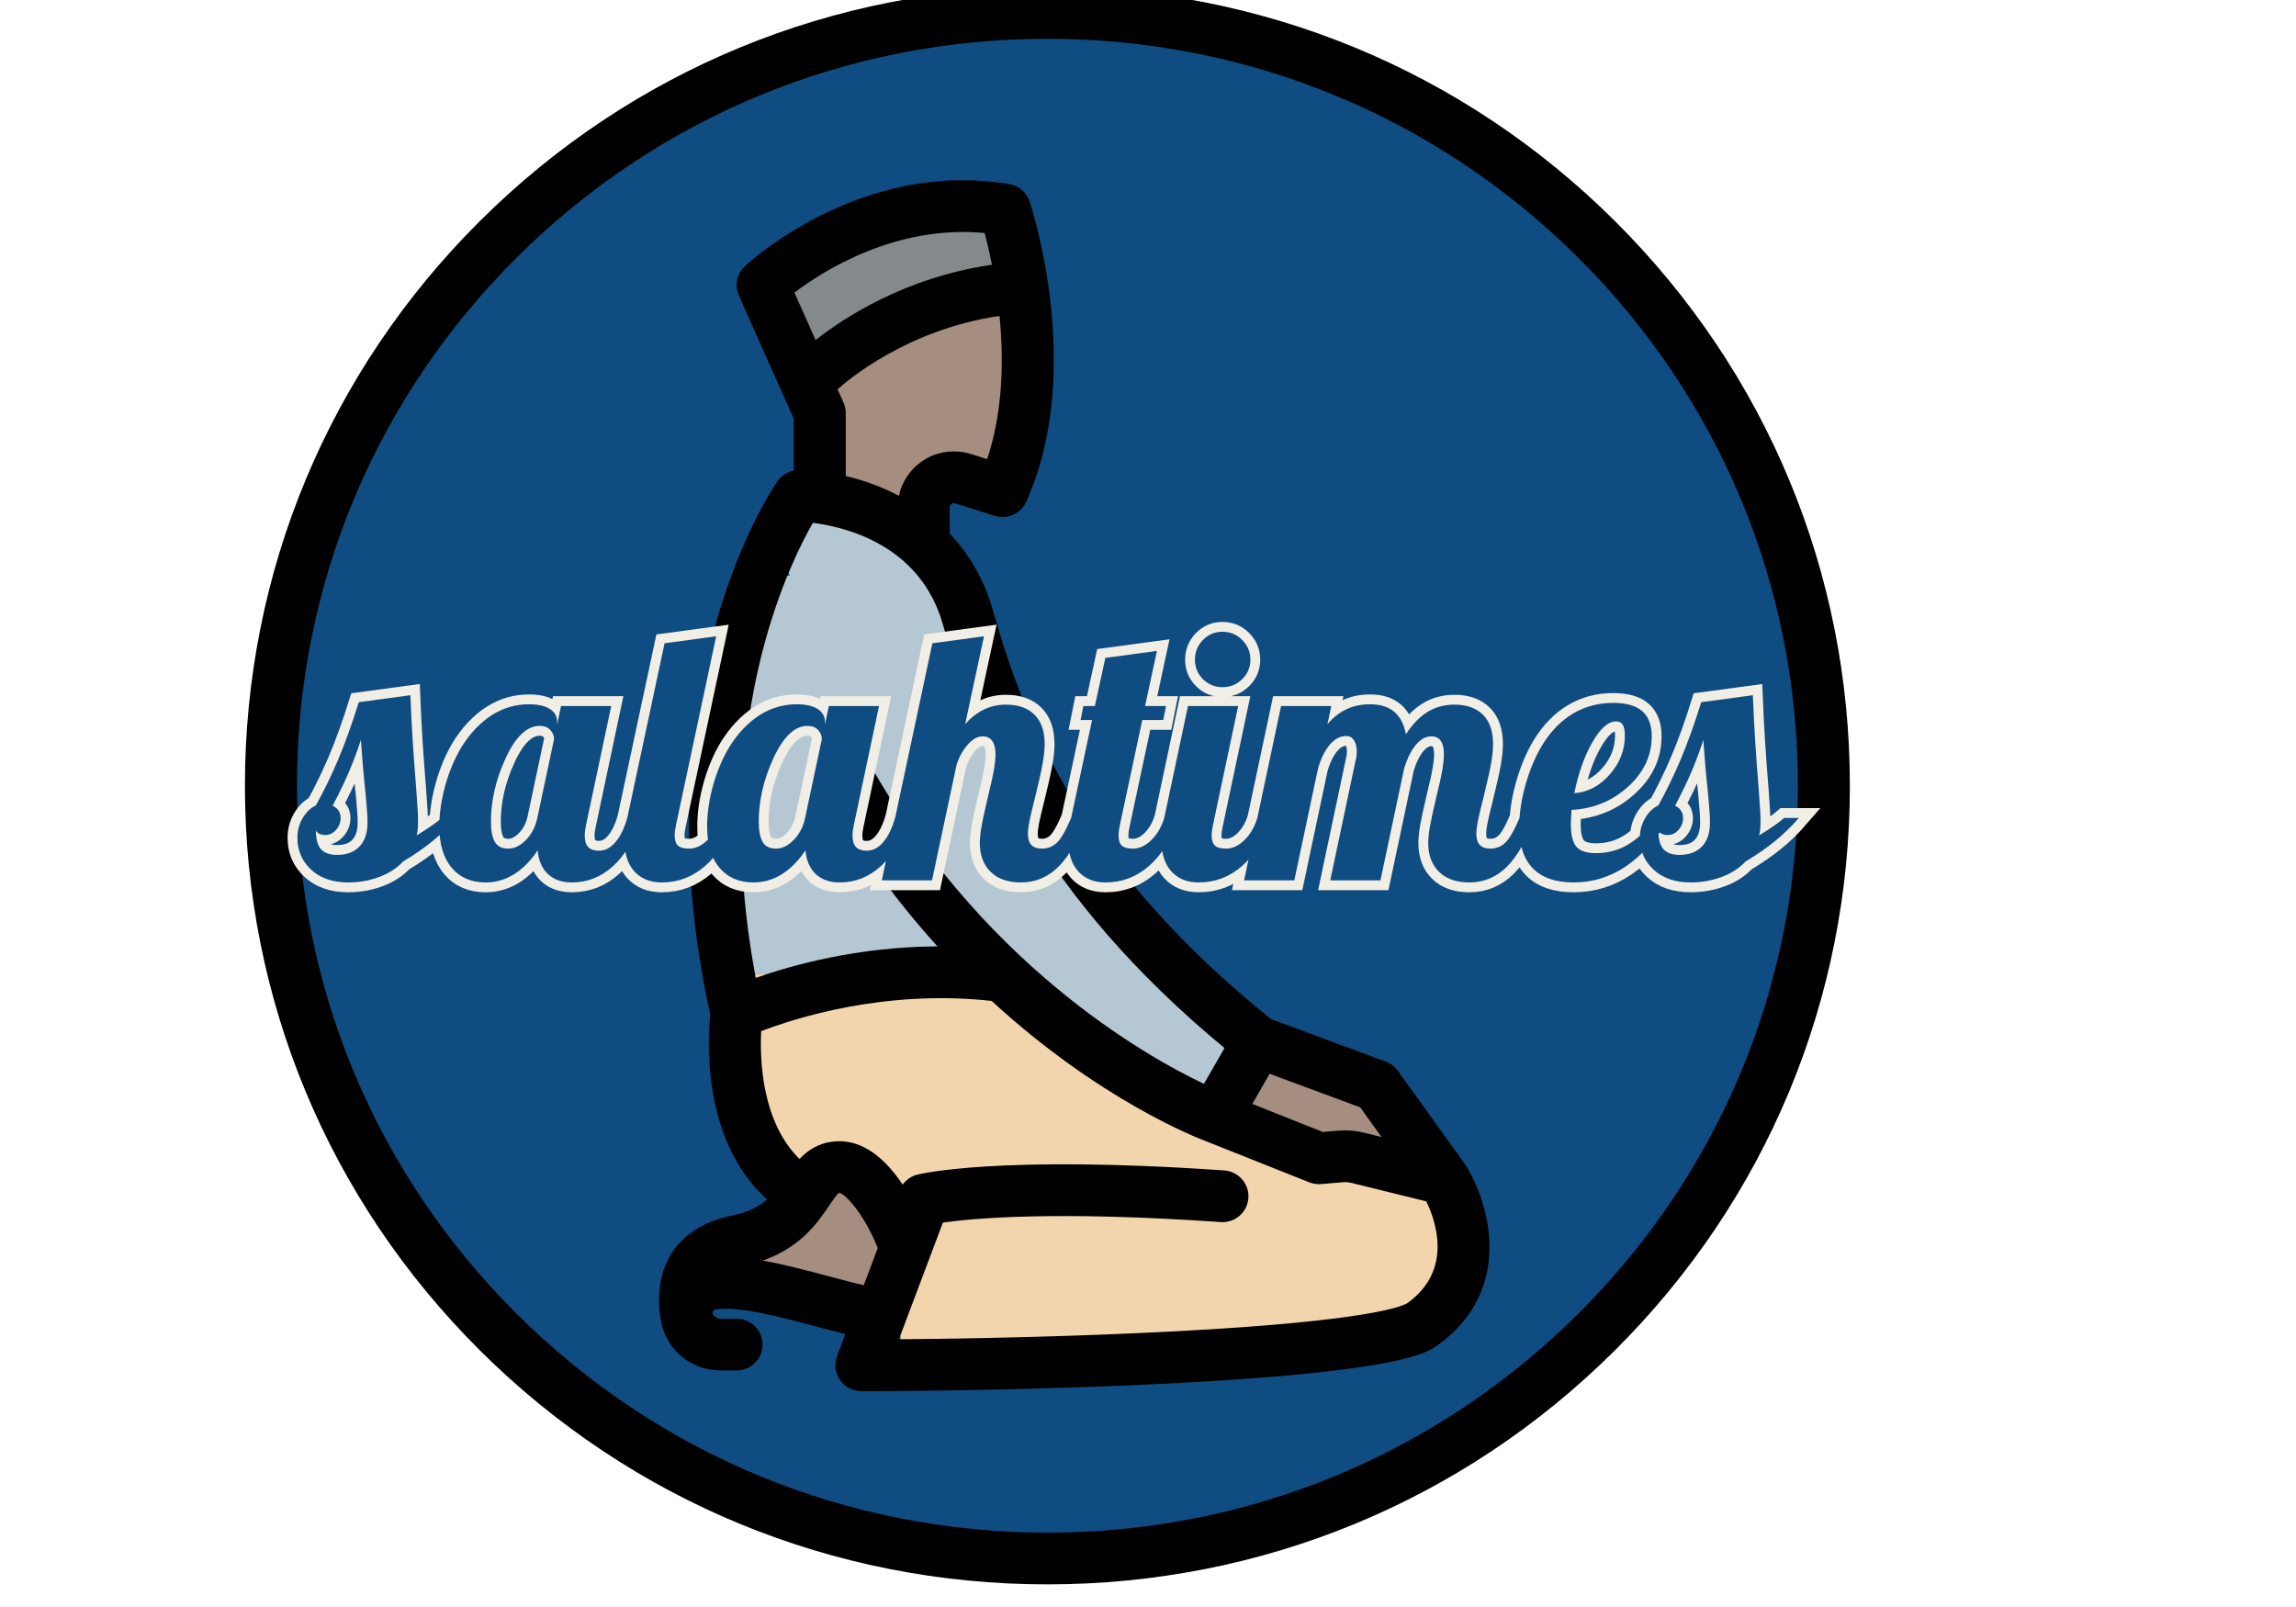
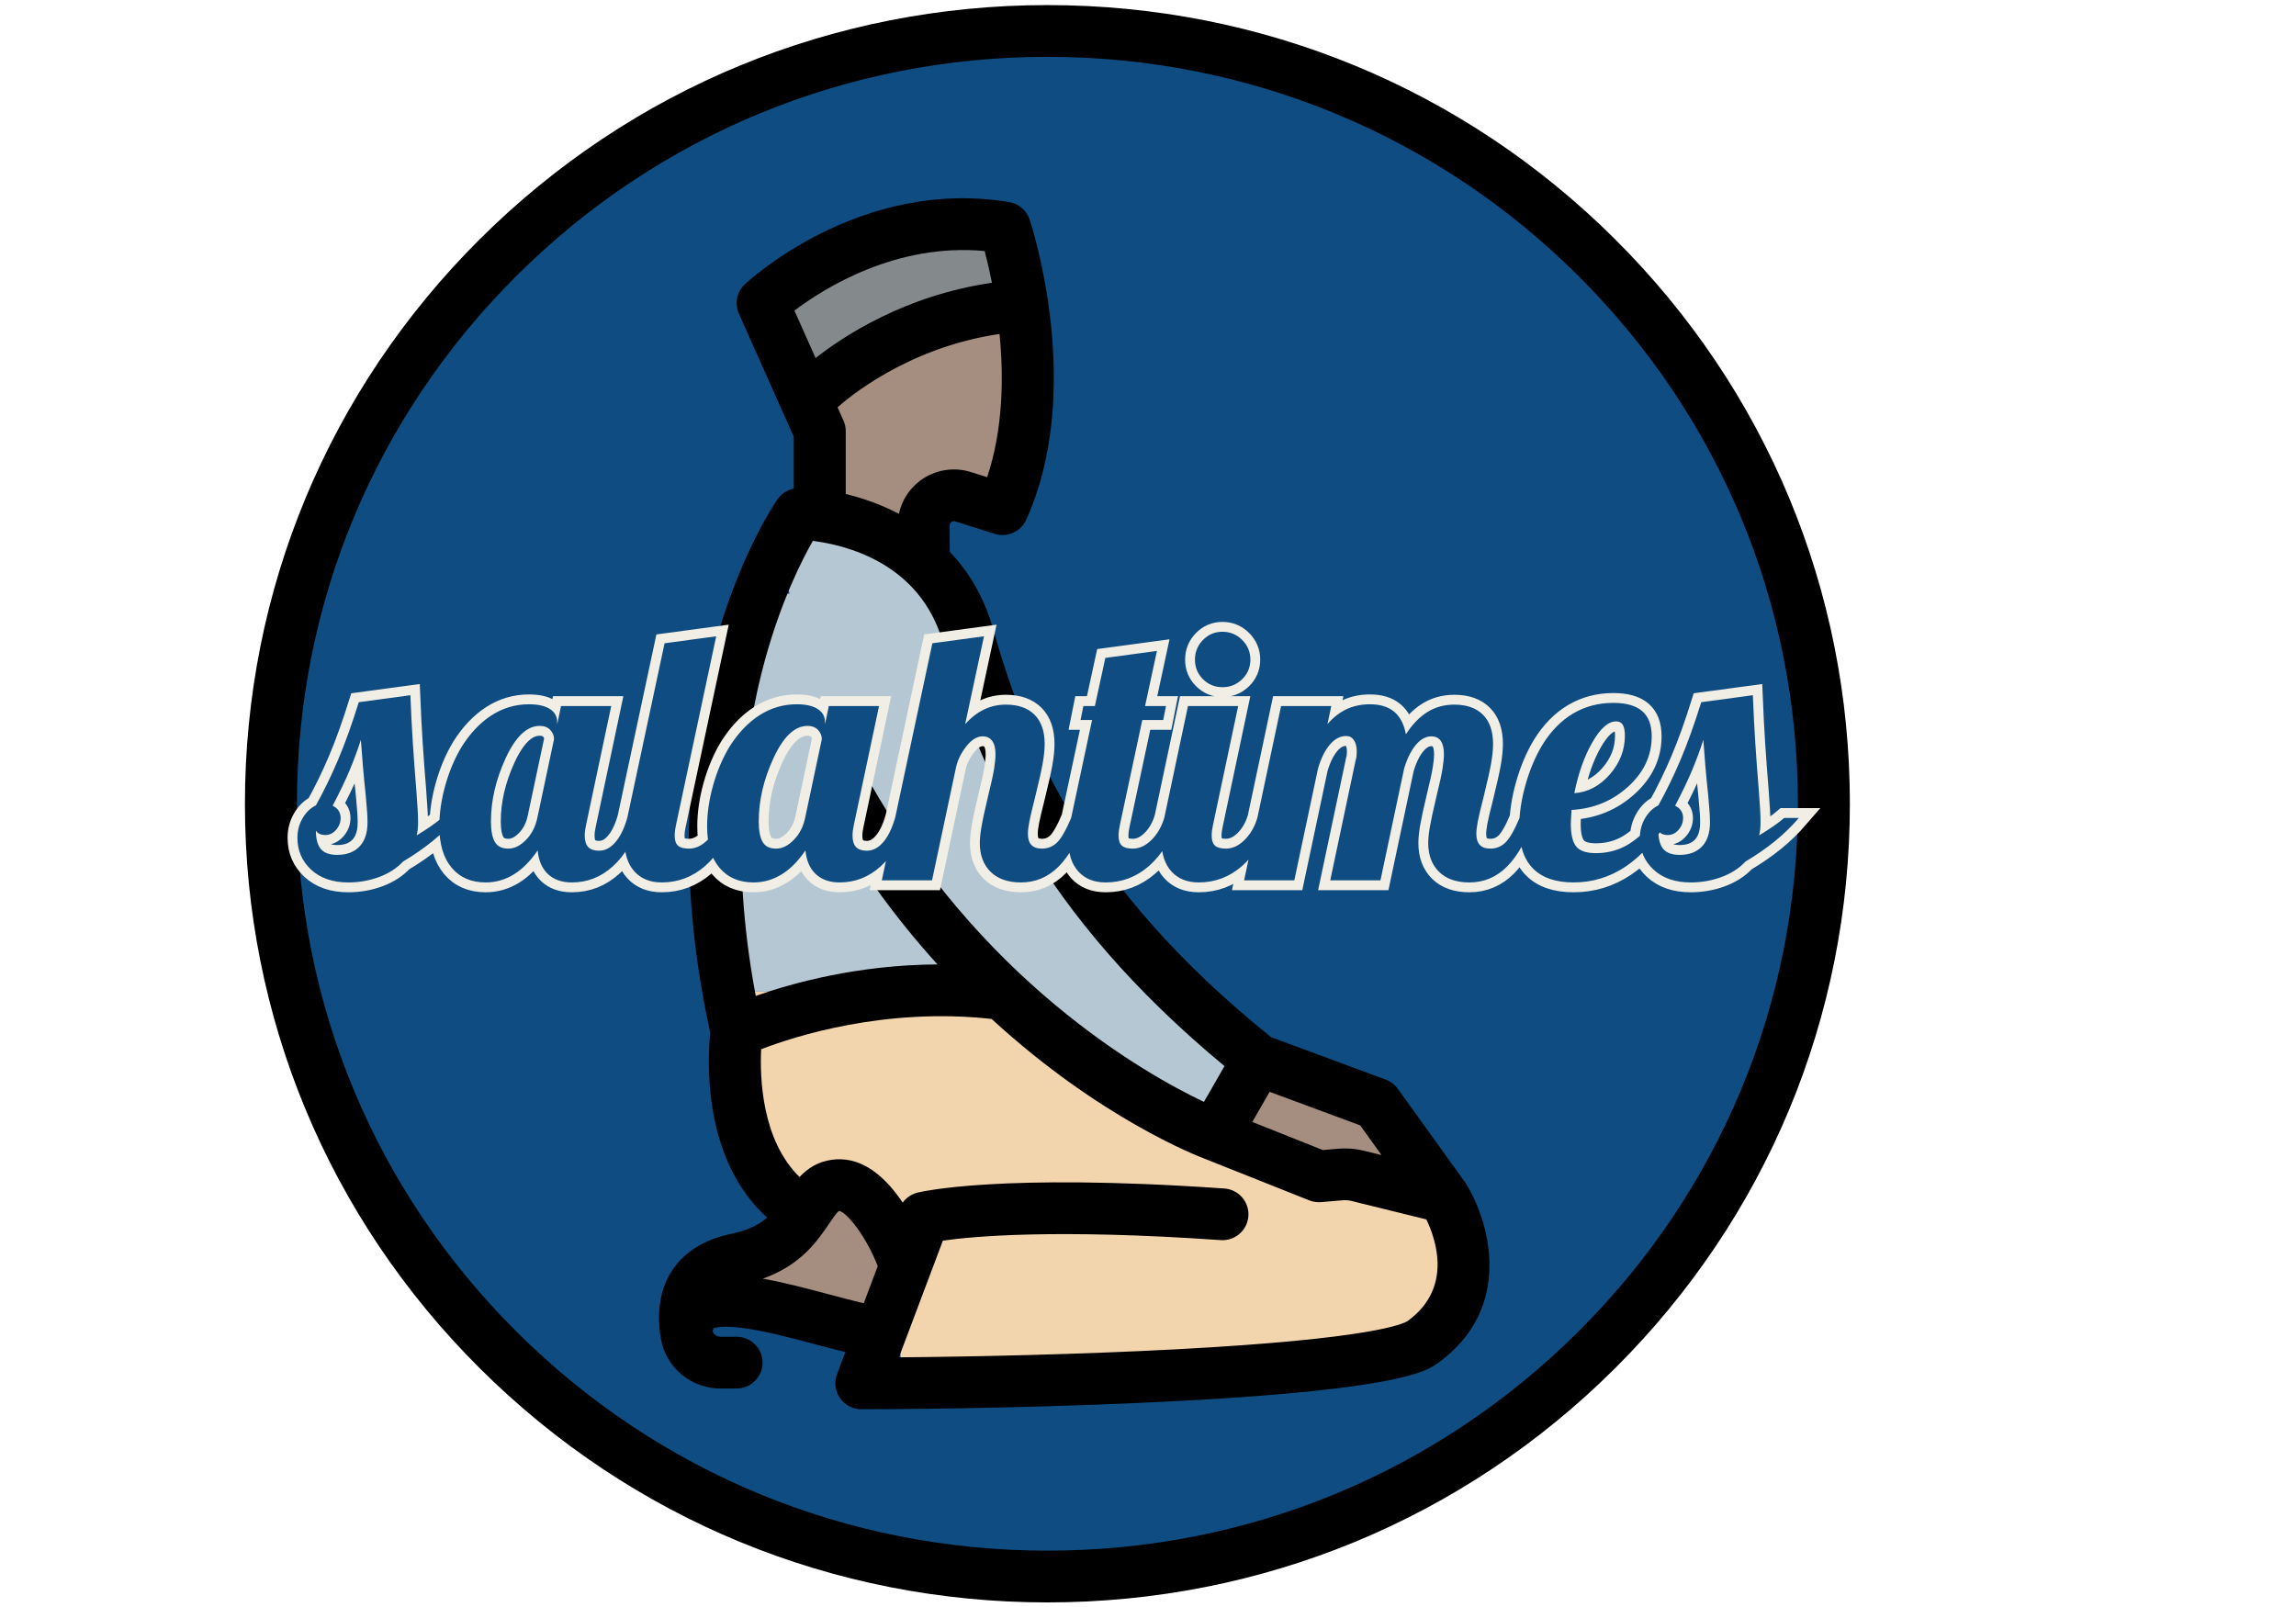
<svg xmlns="http://www.w3.org/2000/svg" width="1400" height="980">
  <path d="M-62.344-11.825h802v602h-802v-602z" fill="none" />
  <g stroke="null">
-     <path stroke-opacity="null" stroke-width="null" fill="#0f4c81" d="M1111.074 475.765a471.284 465.613 0 01-471.285 465.614 471.284 465.613 0 01-471.285-465.614A471.284 465.613 0 01639.789 10.152a471.284 465.613 0 01471.285 465.613z" />
-     <path fill-opacity="null" stroke-opacity="null" stroke-width="null" fill="#f3d5ad" d="M604.432 713.733l52.208-82.398 129.336 81.947-52.21 82.399-129.334-81.948z" />
-     <path stroke-opacity="null" stroke-width="null" fill="#f3d5ad" d="M543.126 721.875l331.578-20.993 6.808 107.539-331.575 20.993-6.81-107.54h-.001z" />
-     <path stroke-opacity="null" stroke-width="null" fill="#f3d5ad" d="M460.01 593.735h188.286v128.17H460.01v-128.17z" />
-     <path stroke-opacity="null" stroke-width="null" fill="#a58d7f" d="M536.006 762.74a37.431 40.833 0 01-37.432 40.833 37.431 40.833 0 01-37.43-40.833 37.431 40.833 0 0137.43-40.834 37.431 40.833 0 0137.43 40.834zm316.457-87.338a45.37 32.894 0 01-45.37 32.894 45.37 32.894 0 01-45.371-32.895 45.37 32.894 0 0145.37-32.892 45.37 32.894 0 0145.37 32.893z" />
-     <path fill-opacity="null" stroke-opacity="null" stroke-width="null" fill="#b5c7d3" d="M462.278 351.003h47.638v53.312h-47.638v-53.312z" />
-     <path fill-opacity="null" stroke-opacity="null" stroke-width="null" fill="#b5c7d3" d="M471.02 328.408l68.724-32.157 95.014 203.06-68.724 32.157-95.014-203.06z" />
-     <path stroke-opacity="null" stroke-width="null" fill="#b5c7d3" d="M439.593 391.837h147.453v201.898H439.593v-201.9z" />
-     <path stroke-opacity="null" stroke-width="null" fill="#b5c7d3" d="M499.45 469.939l50.273-50.277L767.56 637.489l-50.274 50.276L499.45 469.939z" />
-     <path stroke-opacity="null" stroke-width="null" fill="#a58d7f" d="M630.149 238.712a70.891 69.19 0 01-70.892 69.19 70.891 69.19 0 01-70.891-69.19 70.891 69.19 0 0170.89-69.19 70.891 69.19 0 0170.893 69.19z" />
-     <path stroke-opacity="null" stroke-width="null" fill="#84898c" d="M480.356 174.754l120.037-55.122 19.294 42.016L499.65 216.77l-19.294-42.016z" />
-     <path d="M893.353 710.06c-.057-.084-.095-.17-.152-.253l-40.853-56.805a15.863 15.79 0 00-7.36-5.6l-69.925-25.912c-112.988-90.82-149.167-176.89-169.59-249.175-5.506-19.49-14.952-34.837-26.372-46.84l-.044-16.02a2.477 2.466 0 011.052-2.11 2.484 2.472 0 012.34-.39l24.039 7.587a15.852 15.78 0 0019.244-8.563c35.87-79.285 3.48-178.917 2.082-183.123a15.857 15.783 0 00-12.424-10.604c-90.403-15.135-158.376 47.47-161.221 50.143a15.852 15.78 0 00-3.617 17.887l33.447 74.993v31.714a15.831 15.758 0 00-9.837 6.417c-3.513 5.02-85.138 124.767-41.092 325.344-1.543 14.502-5.426 76.544 34.69 112.815-4.993 4.256-11.653 7.755-21.84 9.846-32.547 6.686-48.604 30.544-42.952 63.822 3 17.69 18.297 30.527 36.367 30.527h9.786c8.76 0 15.853-7.065 15.853-15.78s-7.094-15.778-15.853-15.778h-9.786a5.149 5.125 0 01-4.846-3.29c.22-.617.416-1.246.56-1.9 1.642-.613 6.943-1.83 20.566.22 12.798 1.925 27.773 5.906 42.258 9.756 6.072 1.614 11.976 3.18 17.586 4.563l-5.09 13.514a15.857 15.783 0 0014.842 21.318c45.955 0 124.58-1.331 194.928-5.087 134.782-7.195 150.226-18.4 156.82-23.187 46.417-33.67 31.287-86.325 16.8-109.461-.122-.202-.27-.39-.406-.59v.003zm-50.95-16.67l-10.762-2.652a47.555 47.335 0 00-15.535-1.22l-9.493.81-43.007-17.122 10.546-18.38 55.234 20.467 13.018 18.098zM601.92 279.994l-9.892-3.12a34.39 34.23 0 00-30.788 5.106 34.436 34.277 0 00-13.138 20.35c-10.89-5.7-22.03-9.585-32.398-12.057V251.93a15.831 15.758 0 00-1.366-6.402l-3.625-8.128c5.51-4.986 42.35-36.548 98.76-44.722 2.6 26.543 2.17 58.265-7.553 87.316zm-1.522-137.896a318.178 316.707 0 014.45 19.356c-53.123 7.686-90.86 32.758-107.53 45.907l-12.91-28.943c17.834-13.486 61.978-41.443 115.99-36.32zM466.36 391.778c9.943-36.345 22.625-61.303 29.279-72.915 19.217 2.354 65.494 13.097 79.31 61.996 21.26 75.239 58.422 164.43 171.693 258.278l-12.525 21.83c-35.096-16.644-138.033-74.093-207.648-201.96a15.848 15.775 0 00-21.49-6.353 15.852 15.78 0 00-6.385 21.39c22.254 40.877 47.513 74.934 73.033 103.082-48.72.268-88.72 11.43-110.798 19.23-16.914-89.556-6.628-160.123 5.53-204.578zm39.695 386.715c-14.22-3.778-28.12-7.47-40.946-9.735 23.29-8.262 33.385-23.096 40.375-33.424 1.924-2.847 4.836-7.147 6.045-7.81 3.038-.435 15.21 12.17 23.688 33.595l-8.54 22.665c-6.32-1.487-13.343-3.353-20.62-5.29l-.002-.001zm352.269 16.089c-2.644 1.775-21.877 10.95-140.964 17.258-58.828 3.114-123.377 4.53-169.23 4.89l26.805-71.15c17.953-2.577 68.44-7.334 169.363-.324a15.831 15.758 0 0016.918-14.643 15.852 15.78 0 00-14.711-16.84c-137.293-9.535-185.17 2.054-187.14 2.55a15.83 15.756 0 00-8.944 6.076c-13.088-19.467-27.622-28.287-43.22-26.136-8.793 1.205-14.917 5.457-19.672 10.51-23.162-22.587-24.236-60.857-23.413-77.907 20.118-7.767 75.254-25.688 140.537-18.478 65.828 60.533 125.412 83.58 130.453 85.46l63.228 25.175a15.859 15.786 0 007.24 1.07l13.243-1.13a15.89 15.817 0 015.2.41l45.693 11.264c5.975 12.36 16.117 41.993-11.386 61.945z" stroke-width="1.633" />
-     <path d="M984.656 134.755C892.236 42.762 769.356-7.9 638.659-7.9S385.082 42.762 292.664 134.755s-143.317 214.3-143.317 344.396 50.897 252.404 143.317 344.397S507.959 966.202 638.66 966.202s253.575-50.661 345.995-142.654 143.317-214.302 143.317-344.397-50.897-252.406-143.317-344.396zm-22.418 666.48c-86.432 86.027-201.348 133.407-323.58 133.407s-237.145-47.38-323.576-133.408c-86.43-86.032-134.03-200.417-134.03-322.085s47.6-236.048 134.027-322.08c86.434-86.03 201.348-133.41 323.58-133.41s237.147 47.38 323.579 133.407c86.427 86.035 134.027 200.417 134.027 322.085s-47.6 236.05-134.027 322.083z" stroke-width="1.633" />
+     <path stroke-opacity="null" stroke-width="null" fill="#0f4c81" d="M1111.074 486.765a471.284 465.613 0 01-471.285 465.614 471.284 465.613 0 01-471.285-465.614A471.284 465.613 0 01639.789 21.152a471.284 465.613 0 01471.285 465.613z" />
+     <path fill-opacity="null" stroke-opacity="null" stroke-width="null" fill="#f3d5ad" d="M604.432 724.733l52.208-82.398 129.336 81.947-52.21 82.399-129.334-81.948z" />
+     <path stroke-opacity="null" stroke-width="null" fill="#f3d5ad" d="M543.126 732.875l331.578-20.993 6.808 107.539-331.575 20.993-6.81-107.54h-.001z" />
+     <path stroke-opacity="null" stroke-width="null" fill="#f3d5ad" d="M460.01 604.735h188.286v128.17H460.01v-128.17z" />
+     <path stroke-opacity="null" stroke-width="null" fill="#a58d7f" d="M536.006 773.74a37.431 40.833 0 01-37.432 40.833 37.431 40.833 0 01-37.43-40.833 37.431 40.833 0 0137.43-40.834 37.431 40.833 0 0137.43 40.834zm316.457-87.338a45.37 32.894 0 01-45.37 32.894 45.37 32.894 0 01-45.371-32.895 45.37 32.894 0 0145.37-32.892 45.37 32.894 0 0145.37 32.893z" />
+     <path fill-opacity="null" stroke-opacity="null" stroke-width="null" fill="#b5c7d3" d="M462.278 362.003h47.638v53.312h-47.638v-53.312z" />
+     <path fill-opacity="null" stroke-opacity="null" stroke-width="null" fill="#b5c7d3" d="M471.02 339.408l68.724-32.157 95.014 203.06-68.724 32.157-95.014-203.06z" />
+     <path stroke-opacity="null" stroke-width="null" fill="#b5c7d3" d="M439.593 402.837h147.453v201.898H439.593v-201.9z" />
+     <path stroke-opacity="null" stroke-width="null" fill="#b5c7d3" d="M499.45 480.939l50.273-50.277L767.56 648.489l-50.274 50.276L499.45 480.939z" />
+     <path stroke-opacity="null" stroke-width="null" fill="#a58d7f" d="M630.149 249.712a70.891 69.19 0 01-70.892 69.19 70.891 69.19 0 01-70.891-69.19 70.891 69.19 0 0170.89-69.19 70.891 69.19 0 0170.893 69.19z" />
+     <path stroke-opacity="null" stroke-width="null" fill="#84898c" d="M480.356 185.754l120.037-55.122 19.294 42.016L499.65 227.77l-19.294-42.016z" />
+     <path d="M893.353 721.06c-.057-.084-.095-.17-.152-.253l-40.853-56.805a15.863 15.79 0 00-7.36-5.6l-69.925-25.912c-112.988-90.82-149.167-176.89-169.59-249.175-5.506-19.49-14.952-34.837-26.372-46.84l-.044-16.02a2.477 2.466 0 011.052-2.11 2.484 2.472 0 012.34-.39l24.039 7.587a15.852 15.78 0 0019.244-8.563c35.87-79.285 3.48-178.917 2.082-183.123a15.857 15.783 0 00-12.424-10.604c-90.403-15.135-158.376 47.47-161.221 50.143a15.852 15.78 0 00-3.617 17.887l33.447 74.993v31.714a15.831 15.758 0 00-9.837 6.417c-3.513 5.02-85.138 124.767-41.092 325.344-1.543 14.502-5.426 76.544 34.69 112.815-4.993 4.256-11.653 7.755-21.84 9.846-32.547 6.686-48.604 30.544-42.952 63.822 3 17.69 18.297 30.527 36.367 30.527h9.786c8.76 0 15.853-7.065 15.853-15.78s-7.094-15.778-15.853-15.778h-9.786a5.149 5.125 0 01-4.846-3.29c.22-.617.416-1.246.56-1.9 1.642-.613 6.943-1.83 20.566.22 12.798 1.925 27.773 5.906 42.258 9.756 6.072 1.614 11.976 3.18 17.586 4.563l-5.09 13.514a15.857 15.783 0 0014.842 21.318c45.955 0 124.58-1.331 194.928-5.087 134.782-7.195 150.226-18.4 156.82-23.187 46.417-33.67 31.287-86.325 16.8-109.461-.122-.202-.27-.39-.406-.59v.003zm-50.95-16.67l-10.762-2.652a47.555 47.335 0 00-15.535-1.22l-9.493.81-43.007-17.122 10.546-18.38 55.234 20.467 13.018 18.098zM601.92 290.994l-9.892-3.12a34.39 34.23 0 00-30.788 5.106 34.436 34.277 0 00-13.138 20.35c-10.89-5.7-22.03-9.585-32.398-12.057V262.93a15.831 15.758 0 00-1.366-6.402l-3.625-8.128c5.51-4.986 42.35-36.548 98.76-44.722 2.6 26.543 2.17 58.265-7.553 87.316zm-1.522-137.896a318.178 316.707 0 014.45 19.356c-53.123 7.686-90.86 32.758-107.53 45.907l-12.91-28.943c17.834-13.486 61.978-41.443 115.99-36.32zM466.36 402.778c9.943-36.345 22.625-61.303 29.279-72.915 19.217 2.354 65.494 13.097 79.31 61.996 21.26 75.239 58.422 164.43 171.693 258.278l-12.525 21.83c-35.096-16.644-138.033-74.093-207.648-201.96a15.848 15.775 0 00-21.49-6.353 15.852 15.78 0 00-6.385 21.39c22.254 40.877 47.513 74.934 73.033 103.082-48.72.268-88.72 11.43-110.798 19.23-16.914-89.556-6.628-160.123 5.53-204.578zm39.695 386.715c-14.22-3.778-28.12-7.47-40.946-9.735 23.29-8.262 33.385-23.096 40.375-33.424 1.924-2.847 4.836-7.147 6.045-7.81 3.038-.435 15.21 12.17 23.688 33.595l-8.54 22.665c-6.32-1.487-13.343-3.353-20.62-5.29l-.002-.001zm352.269 16.089c-2.644 1.775-21.877 10.95-140.964 17.258-58.828 3.114-123.377 4.53-169.23 4.89l26.805-71.15c17.953-2.577 68.44-7.334 169.363-.324a15.831 15.758 0 0016.918-14.643 15.852 15.78 0 00-14.711-16.84c-137.293-9.535-185.17 2.054-187.14 2.55a15.83 15.756 0 00-8.944 6.076c-13.088-19.467-27.622-28.287-43.22-26.136-8.793 1.205-14.917 5.457-19.672 10.51-23.162-22.587-24.236-60.857-23.413-77.907 20.118-7.767 75.254-25.688 140.537-18.478 65.828 60.533 125.412 83.58 130.453 85.46l63.228 25.175a15.859 15.786 0 007.24 1.07l13.243-1.13a15.89 15.817 0 015.2.41l45.693 11.264c5.975 12.36 16.117 41.993-11.386 61.945z" stroke-width="1.633" />
+     <path d="M984.656 145.755C892.236 53.762 769.356 3.1 638.659 3.1S385.082 53.762 292.664 145.755s-143.317 214.3-143.317 344.396 50.897 252.404 143.317 344.397S507.959 977.202 638.66 977.202s253.575-50.661 345.995-142.654 143.317-214.302 143.317-344.397-50.897-252.406-143.317-344.396zm-22.418 666.48c-86.432 86.027-201.348 133.407-323.58 133.407s-237.145-47.38-323.576-133.408c-86.43-86.032-134.03-200.417-134.03-322.085s47.6-236.048 134.027-322.08c86.434-86.03 201.348-133.41 323.58-133.41s237.147 47.38 323.579 133.407c86.427 86.035 134.027 200.417 134.027 322.085s-47.6 236.05-134.027 322.083z" stroke-width="1.633" />
  </g>
  <path d="M254.916 501.361c0 1.698-.07 3.185-.21 4.463a28.761 28.761 0 01-.642 3.609c2.834-1.698 5.6-3.47 8.294-5.315 2.695-1.838 5.031-3.61 7.01-5.316h8.936a114.798 114.798 0 01-14.56 14.142c-5.317 4.326-11.308 8.471-17.975 12.435-3.824 4.113-8.715 7.269-14.673 9.47-5.95 2.191-12.184 3.287-18.703 3.287-9.502 0-17.05-2.587-22.646-7.763-5.596-5.167-8.393-11.648-8.393-19.444 0-4.4 1.063-8.406 3.19-12.016 2.125-3.617 4.816-6.205 8.071-7.763 4.82-8.644 9.32-17.895 13.5-27.751 4.185-9.848 8.404-21.575 12.657-35.18l31.46-4.253c.428 10.63.927 20.339 1.495 29.124a1683.55 1683.55 0 002.126 28.703c.42 5.958.705 10.14.853 12.547.14 2.406.21 4.747.21 7.021m-34.87-50.187c-1.847 5.818-4.08 11.879-6.7 18.183-2.62 6.305-6.128 13.639-10.52 22.004 1.557.708 2.76 1.701 3.61 2.979.848 1.277 1.272 2.765 1.272 4.462 0 2.695-.919 5.106-2.756 7.232-1.846 2.126-4.043 3.189-6.59 3.189-1.417 0-2.624-.247-3.62-.742-.99-.494-1.699-1.17-2.127-2.027 0 5.25 1.03 9.044 3.09 11.385 2.052 2.332 5.344 3.498 9.877 3.498 5.818 0 10.355-1.698 13.61-5.093 3.263-3.403 4.895-8.294 4.895-14.673 0-1.986-.07-4.005-.21-6.057-.148-2.06-.433-5.5-.853-10.322a808.28 808.28 0 01-1.706-17.64c-.42-5.1-.845-10.56-1.273-16.378zm119.702-10.841v1.495l2.336-11.273h30.62l-15.304 72.29a39.46 39.46 0 00-.642 3.51c-.14 1.063-.21 2.16-.21 3.288 0 3.123.708 5.427 2.126 6.91 1.417 1.492 3.613 2.238 6.588 2.238 3.684 0 7.013-1.735 9.988-5.205 2.983-3.477 5.394-8.405 7.232-14.784h8.937c-4.54 13.046-10.425 22.86-17.652 29.445-7.227 6.593-15.592 9.89-25.094 9.89-6.09 0-10.944-1.702-14.562-5.106-3.61-3.395-5.698-8.212-6.267-14.45-4.392 6.518-9.246 11.41-14.562 14.673-5.315 3.255-11.022 4.882-17.12 4.882-8.785 0-15.695-2.975-20.73-8.925-5.036-5.958-7.553-14.392-7.553-25.303 0-7.937 1.207-16.227 3.622-24.872 2.406-8.653 5.735-16.523 9.988-23.61 5.25-8.356 11.343-14.768 18.282-19.235 6.947-4.466 14.533-6.7 22.758-6.7 5.53 0 9.782.957 12.757 2.868 2.975 1.912 4.462 4.57 4.462 7.974m-1.916 10.42c0-2.126-.779-4.005-2.336-5.637-1.558-1.631-3.684-2.447-6.379-2.447-7.796 0-14.706 6.523-20.73 19.568-6.024 13.037-9.036 25.934-9.036 38.691 0 5.53.78 9.675 2.336 12.436 1.558 2.769 4.323 4.153 8.295 4.153 3.683 0 7.264-1.771 10.742-5.315 3.47-3.544 5.773-8.01 6.91-13.4l10.198-48.049zm42.946 61.87c0-1.838.144-3.928.433-6.268a86.45 86.45 0 011.273-7.553l22.745-106.518 31.472-4.253-24.45 114.813a46.495 46.495 0 00-.643 3.511c-.14 1.063-.21 2.16-.21 3.288 0 2.835.675 4.858 2.027 6.07 1.343 1.203 3.572 1.804 6.687 1.804 3.972 0 7.73-1.738 11.274-5.216 3.544-3.47 6.164-7.97 7.862-13.499h8.937c-4.54 12.897-10.635 22.68-18.282 29.346-7.656 6.659-16.445 9.988-26.367 9.988-7.088 0-12.65-2.233-16.688-6.7-4.047-4.458-6.07-10.73-6.07-18.814zm122.26-72.29v1.495l2.336-11.273h30.62l-15.304 72.29a39.489 39.489 0 00-.643 3.51 25.16 25.16 0 00-.21 3.288c0 3.123.71 5.427 2.126 6.91 1.418 1.492 3.614 2.238 6.59 2.238 3.683 0 7.012-1.735 9.987-5.205 2.983-3.477 5.394-8.405 7.231-14.784h8.938c-4.54 13.046-10.425 22.86-17.652 29.445-7.228 6.593-15.592 9.89-25.094 9.89-6.09 0-10.944-1.702-14.562-5.106-3.61-3.395-5.699-8.212-6.267-14.45-4.393 6.518-9.247 11.41-14.562 14.673-5.315 3.255-11.022 4.882-17.12 4.882-8.785 0-15.695-2.975-20.73-8.925-5.036-5.958-7.554-14.392-7.554-25.303 0-7.937 1.208-16.227 3.622-24.872 2.407-8.653 5.736-16.523 9.988-23.61 5.25-8.356 11.344-14.768 18.283-19.235 6.947-4.466 14.533-6.7 22.757-6.7 5.53 0 9.782.957 12.757 2.868 2.975 1.912 4.463 4.57 4.463 7.974m-1.916 10.42c0-2.126-.779-4.005-2.336-5.637-1.558-1.631-3.684-2.447-6.379-2.447-7.796 0-14.706 6.523-20.73 19.568-6.024 13.037-9.036 25.934-9.036 38.691 0 5.53.778 9.675 2.336 12.436 1.558 2.769 4.322 4.153 8.295 4.153 3.683 0 7.264-1.771 10.742-5.315 3.47-3.544 5.772-8.01 6.91-13.4l10.198-48.049zm96.323 63.365c0-2.555.317-5.744.952-9.568.634-3.832 1.944-9.93 3.93-18.295 1.987-8.076 3.264-13.886 3.832-17.43.57-3.543.853-6.518.853-8.924 0-3.544-.675-6.239-2.027-8.085-1.343-1.846-3.292-2.769-5.847-2.769-3.403 0-6.7 2.024-9.889 6.07-3.19 4.038-5.278 8.253-6.267 12.646l-14.673 69.1h-30.62l30.83-144.58 31.472-4.252-11.484 53.575c3.544-3.964 7.372-6.94 11.484-8.925 4.112-1.986 8.58-2.98 13.4-2.98 7.507 0 13.317 2.057 17.43 6.17 4.112 4.111 6.168 10.065 6.168 17.861 0 3.256-.392 7.116-1.174 11.583-.775 4.467-2.3 11.307-4.574 20.52-1.838 7.227-3.04 12.329-3.61 15.303-.568 2.984-.853 5.464-.853 7.442 0 2.983.71 5.217 2.127 6.7 1.417 1.492 3.543 2.237 6.378 2.237 3.544 0 6.593-1.207 9.148-3.621 2.546-2.407 5.45-7.438 8.714-15.094h8.925c-4.532 13.186-10.025 23.038-16.477 29.556-6.445 6.519-14.134 9.778-23.067 9.778-7.936 0-14.1-2.159-18.493-6.477-4.392-4.327-6.588-10.174-6.588-17.541zm63.142-83.563h7.021l6.38-29.346 31.46-4.253-7.233 33.599h12.757l-1.693 8.504h-12.757l-13.61 63.785a46.495 46.495 0 00-.643 3.511c-.14 1.063-.21 2.16-.21 3.288 0 2.835.675 4.858 2.027 6.07 1.343 1.203 3.572 1.804 6.688 1.804 3.972 0 7.73-1.738 11.273-5.216 3.544-3.47 6.164-7.97 7.862-13.499h8.937c-4.54 12.897-10.635 22.68-18.282 29.346-7.656 6.659-16.445 9.988-26.367 9.988-7.087 0-12.65-2.233-16.688-6.7-4.046-4.458-6.07-10.73-6.07-18.814 0-1.837.145-3.927.433-6.267.28-2.34.705-4.858 1.273-7.553l12.758-59.743h-7.02l1.705-8.504zm101.84-28.283c0 4.68-1.666 8.653-4.995 11.916-3.33 3.255-7.335 4.883-12.016 4.883-4.672 0-8.64-1.628-11.904-4.883-3.255-3.263-4.883-7.235-4.883-11.916 0-4.673 1.628-8.674 4.883-12.003 3.264-3.338 7.232-5.007 11.904-5.007 4.681 0 8.686 1.67 12.016 5.007 3.33 3.33 4.994 7.33 4.994 12.003m-54.218 110.35c0-1.837.144-3.927.433-6.267a86.45 86.45 0 011.273-7.553l14.463-68.247h30.607l-15.303 72.29a46.495 46.495 0 00-.643 3.51c-.14 1.063-.21 2.16-.21 3.288 0 2.835.675 4.858 2.027 6.07 1.343 1.203 3.572 1.804 6.687 1.804 3.972 0 7.73-1.738 11.274-5.216 3.544-3.47 6.164-7.97 7.862-13.499h8.937c-4.54 12.897-10.635 22.68-18.282 29.346-7.656 6.659-16.445 9.988-26.367 9.988-7.088 0-12.65-2.233-16.688-6.7-4.047-4.458-6.07-10.73-6.07-18.814zm162.657 1.496c0-2.555.317-5.744.952-9.568.643-3.832 1.957-9.93 3.943-18.295 1.978-8.076 3.251-13.886 3.82-17.43.57-3.543.853-6.518.853-8.924 0-3.544-.639-6.239-1.916-8.085-1.278-1.846-3.19-2.769-5.736-2.769-3.403 0-6.56 1.74-9.469 5.217-2.9 3.47-5.274 8.253-7.12 14.352l-14.45 68.247h-30.62l15.514-73.353c.288-.849.465-1.697.531-2.546.074-.857.112-1.78.112-2.77 0-2.834-.57-5.1-1.706-6.798-1.13-1.706-2.687-2.559-4.673-2.559-3.684 0-7.013 1.74-9.988 5.217-2.983 3.47-5.394 8.323-7.23 14.562l-14.464 68.247h-30.62l22.548-106.308h30.607l-2.337 11.05c3.544-4.103 7.442-7.148 11.694-9.134 4.253-1.986 9.003-2.98 14.253-2.98 6.23 0 11.154 1.525 14.772 4.574 3.618 3.05 5.991 7.62 7.12 13.71 3.972-6.09 8.37-10.628 13.19-13.61 4.812-2.976 10.268-4.463 16.366-4.463 7.516 0 13.326 2.056 17.43 6.168 4.112 4.112 6.168 10.066 6.168 17.862 0 3.256-.387 7.116-1.162 11.583-.783 4.467-2.307 11.307-4.573 20.52-1.846 7.227-3.054 12.329-3.622 15.303-.56 2.984-.84 5.464-.84 7.442 0 2.983.708 5.217 2.125 6.7 1.418 1.492 3.544 2.237 6.38 2.237 3.542 0 6.587-1.207 9.134-3.621 2.555-2.407 5.46-7.438 8.715-15.094h8.937c-4.54 13.186-10.033 23.038-16.478 29.556-6.452 6.519-14.14 9.778-23.066 9.778-7.945 0-14.113-2.159-18.505-6.477-4.393-4.327-6.589-10.174-6.589-17.541zm136.283-65.07c0 11.767-4.817 22.011-14.45 30.73-9.643 8.719-21.127 13.433-34.452 14.141-.14 2.407-.243 4.212-.31 5.415a51.28 51.28 0 00-.11 3.09c0 6.519 1.1 11.125 3.3 13.82 2.192 2.687 6.193 4.03 12.003 4.03 6.667 0 12.798-1.52 18.394-4.561 5.604-3.05 12.02-8.686 19.247-16.91h7.23c-8.224 13.325-17.157 23.214-26.799 29.667-9.633 6.444-20.19 9.666-31.67 9.666-10.919 0-19.176-2.835-24.772-8.504-5.604-5.67-8.406-14.105-8.406-25.304 0-8.076 1.278-16.651 3.832-25.724 2.555-9.074 5.958-17.154 10.21-24.241 5.242-8.505 11.513-14.916 18.815-19.235 7.301-4.326 15.485-6.49 24.55-6.49 7.796 0 13.643 1.665 17.54 4.995 3.9 3.337 5.848 8.476 5.848 15.414m-21.682-9.135c-4.82 0-9.675 4.286-14.562 12.856-4.895 8.579-8.546 18.893-10.953 30.94 8.225-.568 15.42-4.359 21.584-11.372 6.164-7.021 9.246-14.924 9.246-23.709 0-2.975-.424-5.171-1.273-6.589-.849-1.417-2.196-2.126-4.042-2.126zm88.025 61.45c0 1.697-.07 3.184-.21 4.462a28.761 28.761 0 01-.643 3.609c2.835-1.698 5.6-3.47 8.295-5.315 2.695-1.838 5.031-3.61 7.01-5.316h8.936a114.803 114.803 0 01-14.562 14.142c-5.315 4.326-11.306 8.471-17.973 12.435-3.824 4.113-8.715 7.269-14.673 9.47-5.95 2.191-12.184 3.287-18.703 3.287-9.502 0-17.05-2.587-22.646-7.763-5.596-5.167-8.394-11.648-8.394-19.444 0-4.4 1.063-8.406 3.19-12.016 2.126-3.617 4.816-6.205 8.072-7.763 4.82-8.644 9.32-17.895 13.498-27.751 4.187-9.848 8.406-21.575 12.658-35.18l31.46-4.253c.43 10.63.927 20.339 1.496 29.124a1673.36 1673.36 0 002.126 28.703c.42 5.958.705 10.14.853 12.547.14 2.406.21 4.747.21 7.021m-34.87-50.187c-1.847 5.818-4.08 11.879-6.7 18.183-2.62 6.305-6.128 13.639-10.52 22.004 1.557.708 2.76 1.701 3.61 2.979.848 1.277 1.272 2.765 1.272 4.462 0 2.695-.919 5.106-2.757 7.232-1.846 2.126-4.042 3.189-6.588 3.189-1.418 0-2.625-.247-3.622-.742-.99-.494-1.698-1.17-2.126-2.027 0 5.25 1.03 9.044 3.09 11.385 2.052 2.332 5.344 3.498 9.877 3.498 5.818 0 10.355-1.698 13.61-5.093 3.263-3.403 4.895-8.294 4.895-14.673 0-1.986-.07-4.005-.21-6.057-.149-2.06-.433-5.5-.853-10.322a808.987 808.987 0 01-1.706-17.64c-.42-5.1-.845-10.56-1.273-16.378z" style="white-space:pre" fill="#0f4c81" color="#0f4c81" stroke="#f1eee6" stroke-width="12" paint-order="stroke" />
</svg>
